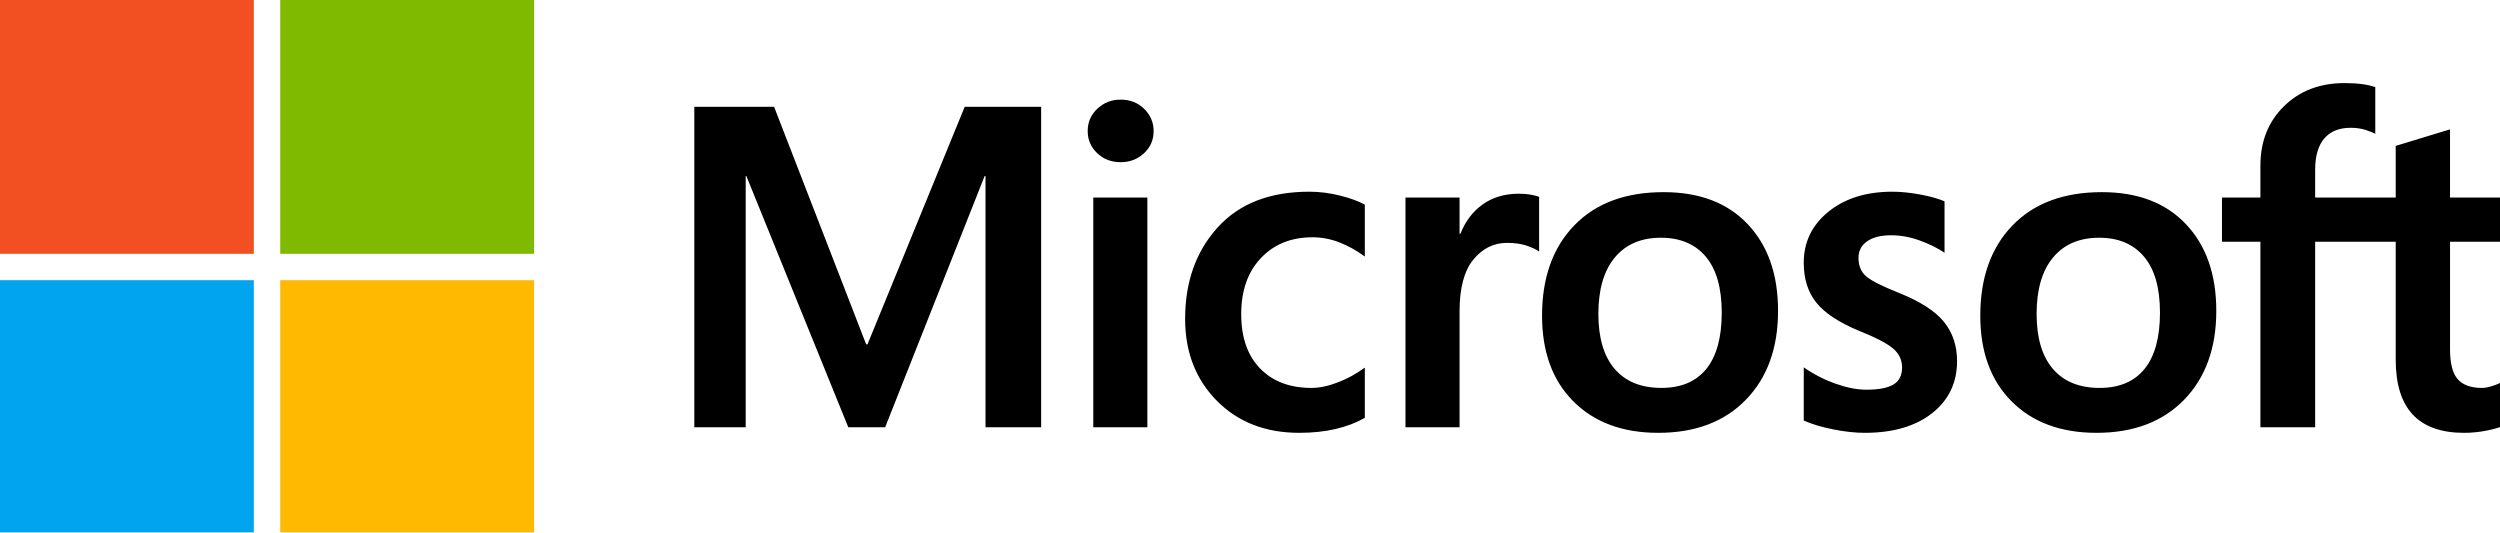
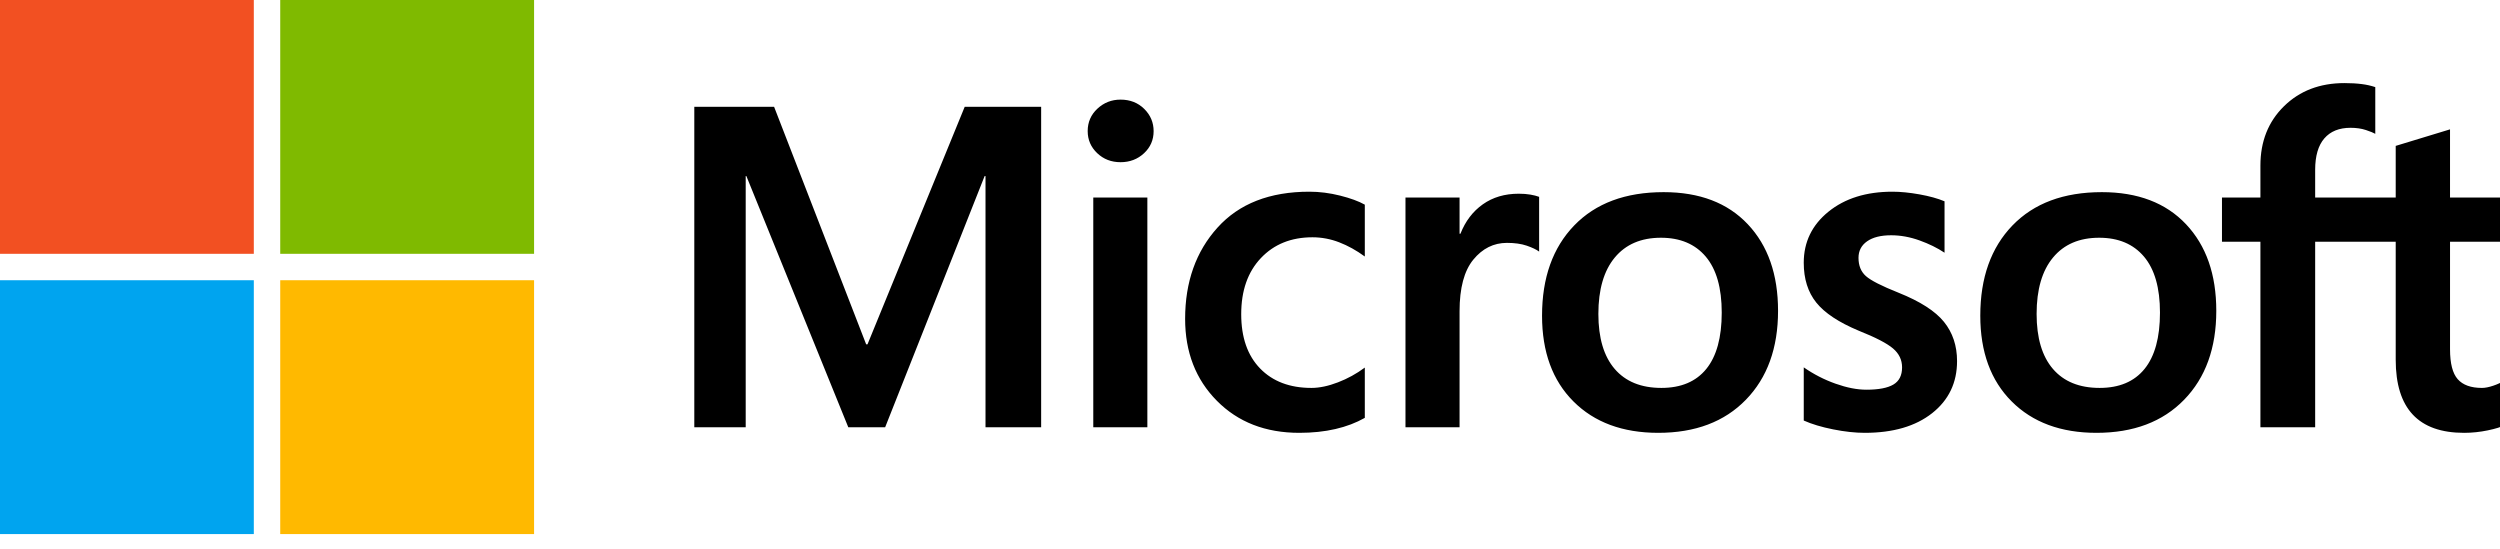
- <svg xmlns="http://www.w3.org/2000/svg" width="108" height="23" viewBox="72 72 337 74" preserveAspectRatio="xMidYMin slice">
+ <svg xmlns="http://www.w3.org/2000/svg" width="auto" height="auto" viewBox="72 72 337 74" preserveAspectRatio="xMidYMin slice">
  <g data-name="MS-symbol">
    <clipPath>
      <path transform="matrix(1 0 0 -1 0 216)" d="M0 216h482V0H0z" />
    </clipPath>
    <g clip-path="url(#a)">
      <path class="fill-current-color color-text-subtle" d="M394.942 104.59h-10.858v25.003h-7.38V104.59h-5.182v-5.965h5.182v-4.308c0-3.254 1.06-5.92 3.178-7.998 2.12-2.079 4.835-3.118 8.15-3.118.882 0 1.666.045 2.35.135a9.37 9.37 0 011.806.407v6.296c-.24-.14-.663-.31-1.265-.512-.603-.2-1.296-.3-2.078-.3-1.528 0-2.702.476-3.526 1.43-.824.954-1.235 2.365-1.235 4.232v3.736h10.858v-6.959l7.321-2.229v9.188h7.381v5.965h-7.38v14.49c0 1.91.345 3.254 1.038 4.037.693.783 1.782 1.175 3.27 1.175.42 0 .927-.1 1.52-.3a7.178 7.178 0 001.552-.724v6.025c-.463.261-1.23.502-2.305.723a15.742 15.742 0 01-3.178.331c-3.073 0-5.378-.817-6.914-2.455-1.537-1.637-2.305-4.102-2.305-7.396zm-48.407 9.73c0 3.233.733 5.703 2.2 7.411 1.465 1.707 3.564 2.56 6.295 2.56 2.652 0 4.67-.853 6.055-2.56 1.386-1.708 2.08-4.238 2.08-7.592 0-3.334-.719-5.849-2.155-7.547-1.436-1.697-3.45-2.545-6.04-2.545-2.67 0-4.745.888-6.22 2.666-1.477 1.777-2.215 4.313-2.215 7.607m-7.592.24c0-5.12 1.446-9.177 4.338-12.17 2.892-2.993 6.91-4.489 12.05-4.489 4.841 0 8.621 1.441 11.343 4.323 2.721 2.883 4.082 6.774 4.082 11.674 0 5.021-1.447 9.018-4.338 11.99-2.892 2.973-6.829 4.458-11.81 4.458-4.8 0-8.61-1.41-11.432-4.232-2.822-2.82-4.233-6.673-4.233-11.554m-16.417-7.802c0 1.045.331 1.863.994 2.456.662.592 2.128 1.34 4.398 2.243 2.912 1.166 4.956 2.476 6.131 3.932 1.175 1.456 1.762 3.22 1.762 5.287 0 2.912-1.12 5.252-3.359 7.02-2.24 1.767-5.267 2.65-9.083 2.65-1.285 0-2.706-.155-4.263-.467-1.556-.31-2.877-.707-3.96-1.19v-7.169a17.945 17.945 0 004.277 2.198c1.526.543 2.911.814 4.157.814 1.647 0 2.862-.23 3.645-.693.784-.46 1.175-1.235 1.175-2.319 0-1.005-.406-1.853-1.22-2.546-.813-.693-2.355-1.492-4.624-2.395-2.69-1.125-4.599-2.39-5.724-3.796-1.125-1.406-1.687-3.193-1.687-5.362 0-2.792 1.11-5.086 3.33-6.884 2.217-1.797 5.095-2.696 8.63-2.696 1.084 0 2.3.12 3.645.361 1.346.242 2.47.553 3.374.934v6.93c-.964-.644-2.089-1.195-3.374-1.658-1.286-.462-2.56-.693-3.826-.693-1.386 0-2.465.271-3.238.813-.774.543-1.16 1.286-1.16 2.23m-35.066 7.562c0 3.233.733 5.703 2.2 7.411 1.465 1.707 3.564 2.56 6.295 2.56 2.652 0 4.67-.853 6.055-2.56 1.386-1.708 2.08-4.238 2.08-7.592 0-3.334-.719-5.849-2.155-7.547-1.436-1.697-3.449-2.545-6.039-2.545-2.672 0-4.745.888-6.222 2.666-1.476 1.777-2.214 4.313-2.214 7.607m-7.592.24c0-5.12 1.446-9.177 4.338-12.17 2.893-2.993 6.91-4.489 12.051-4.489 4.84 0 8.621 1.441 11.342 4.323 2.721 2.883 4.082 6.774 4.082 11.674 0 5.021-1.446 9.018-4.338 11.99-2.892 2.973-6.828 4.458-11.809 4.458-4.8 0-8.61-1.41-11.433-4.232-2.822-2.82-4.233-6.673-4.233-11.554m-3.136-16.448c.582 0 1.105.041 1.567.121.462.08.853.18 1.175.301v7.38c-.382-.28-.939-.546-1.672-.798-.733-.25-1.622-.376-2.666-.376-1.788 0-3.299.753-4.534 2.26-1.235 1.505-1.853 3.825-1.853 6.958v15.635h-7.29V98.624h7.29v4.88h.12c.663-1.687 1.667-3.007 3.013-3.96 1.346-.954 2.962-1.432 4.85-1.432m-27.956 26.18c1.084 0 2.28-.25 3.585-.754a15.06 15.06 0 003.615-1.988v6.778c-1.165.663-2.485 1.165-3.962 1.506-1.475.342-3.098.512-4.865.512-4.559 0-8.265-1.44-11.116-4.323-2.852-2.88-4.278-6.562-4.278-11.04 0-4.98 1.456-9.083 4.37-12.307 2.91-3.224 7.037-4.835 12.38-4.835 1.366 0 2.746.176 4.143.527 1.395.352 2.504.758 3.328 1.22v6.99c-1.125-.824-2.274-1.462-3.45-1.914a9.966 9.966 0 00-3.599-.678c-2.872 0-5.192.934-6.959 2.802-1.768 1.868-2.652 4.388-2.652 7.562 0 3.132.85 5.573 2.546 7.32 1.697 1.748 4.002 2.621 6.914 2.621m-22.112 5.302h-7.29V98.624h7.29zm-8.044-39.916c0-1.205.437-2.214 1.311-3.028.874-.813 1.913-1.22 3.118-1.22 1.285 0 2.35.417 3.193 1.25.844.834 1.266 1.833 1.266 2.998 0 1.185-.432 2.18-1.296 2.982-.864.804-1.918 1.205-3.163 1.205-1.246 0-2.295-.406-3.148-1.219-.854-.815-1.28-1.803-1.28-2.968m-6.274-3.284v43.2h-7.5v-33.86h-.12l-13.408 33.86h-4.97l-13.738-33.86h-.09v33.86h-6.929v-43.2h10.755l12.412 32.024h.18l13.105-32.024z" />
      <path d="M106.214 106.214H71.996V71.996h34.218z" fill="#f25022" />
      <path d="M143.993 106.214h-34.218V71.996h34.218z" fill="#7fba00" />
      <path d="M106.214 143.993H71.996v-34.218h34.218z" fill="#00a4ef" />
      <path d="M143.993 143.993h-34.218v-34.218h34.218z" fill="#ffb900" />
    </g>
  </g>
</svg>
